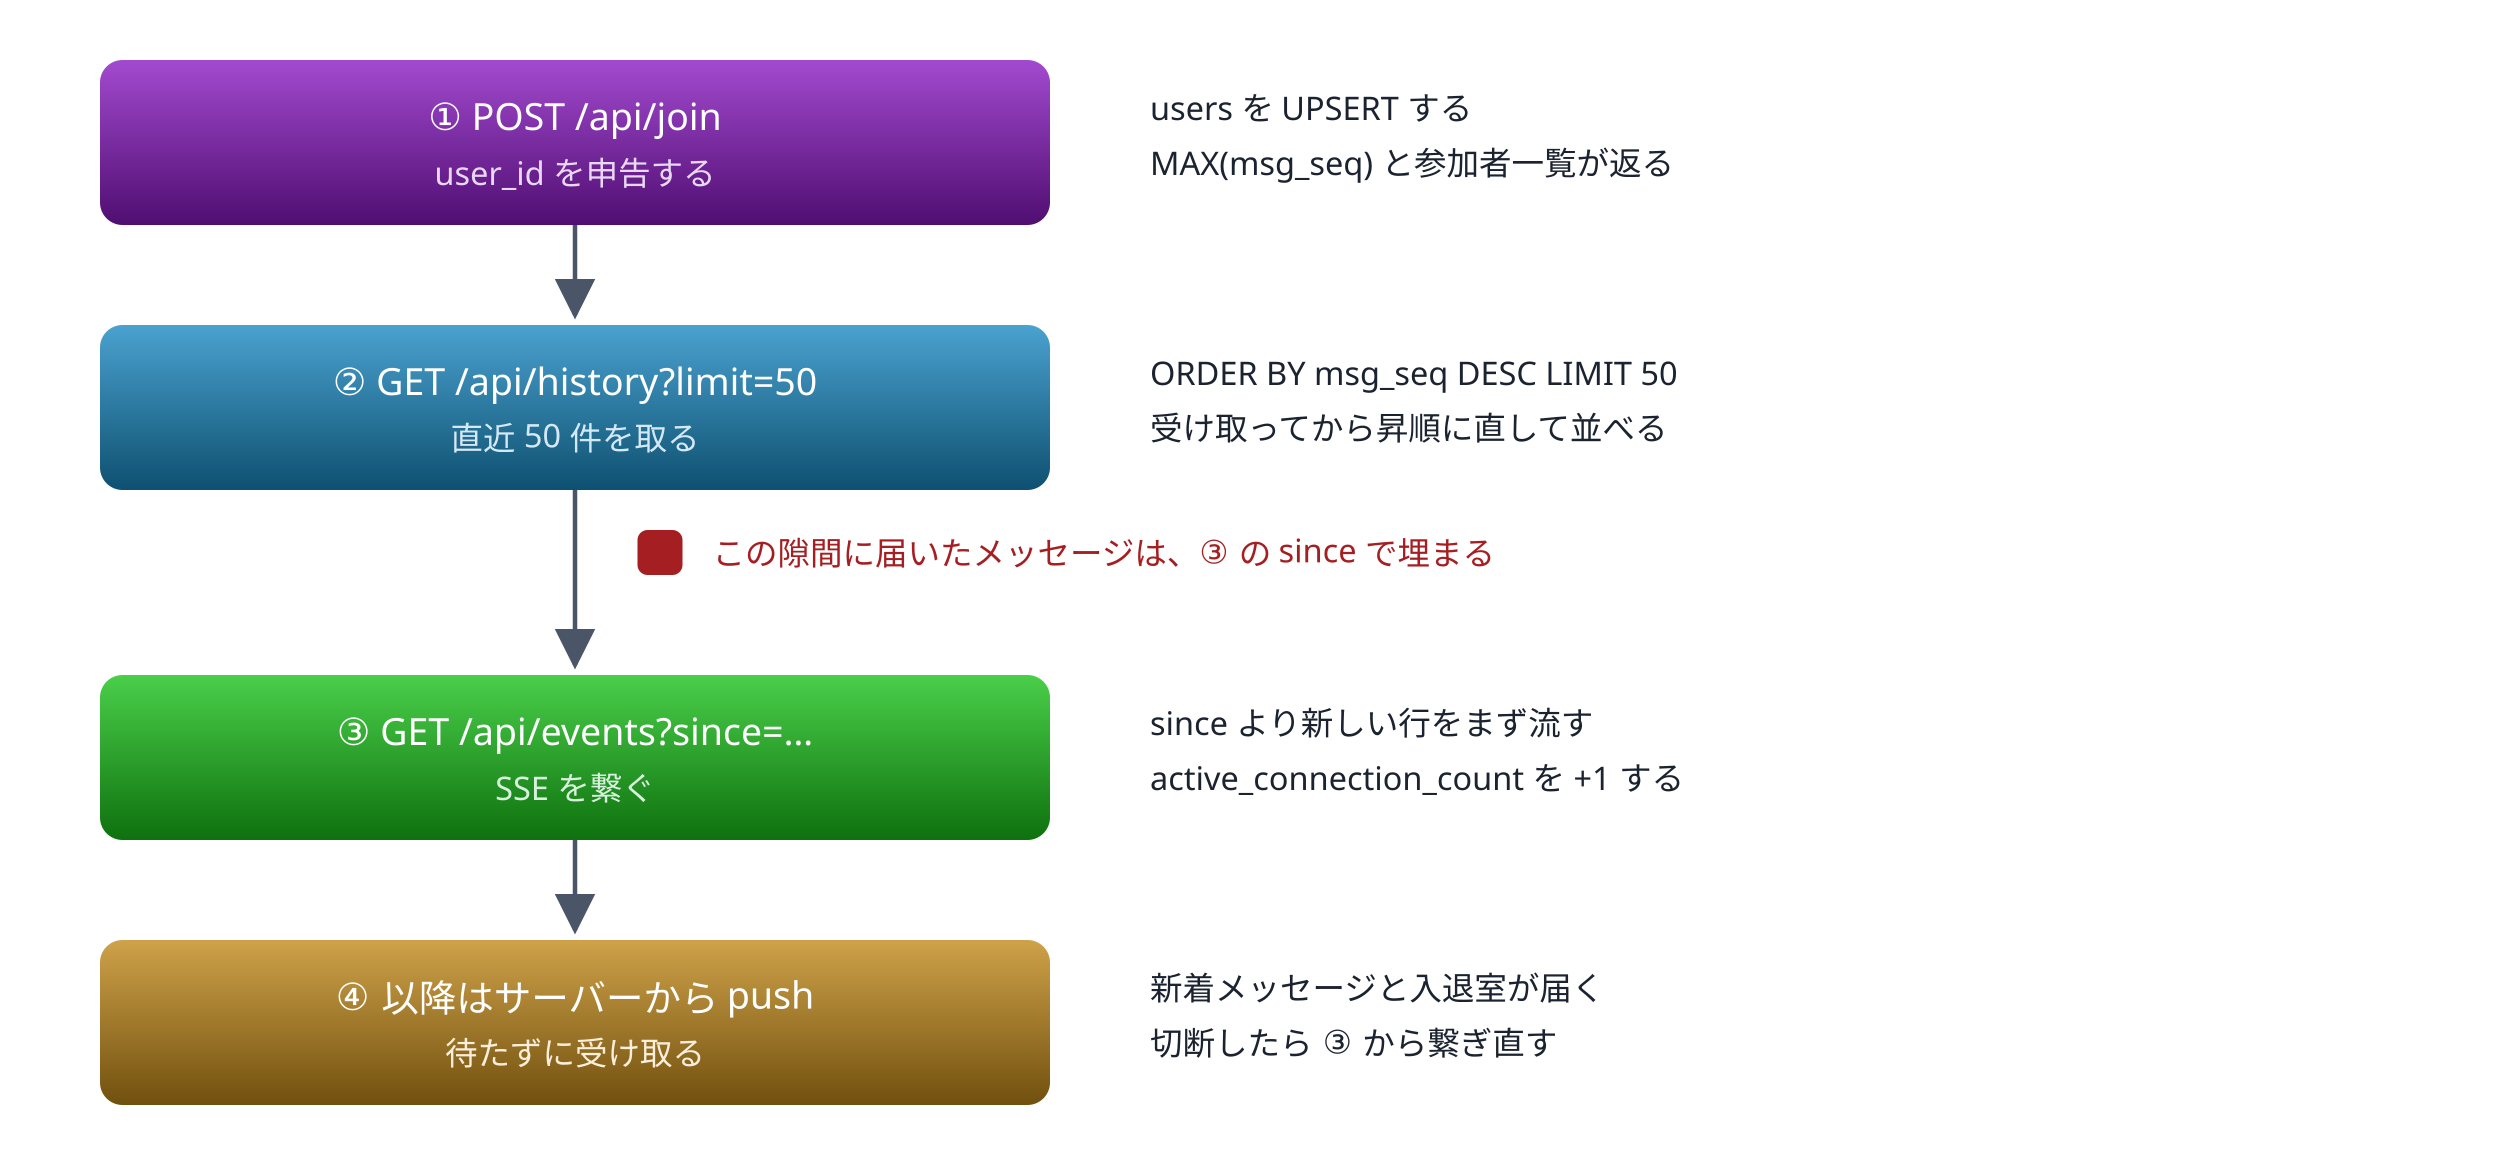
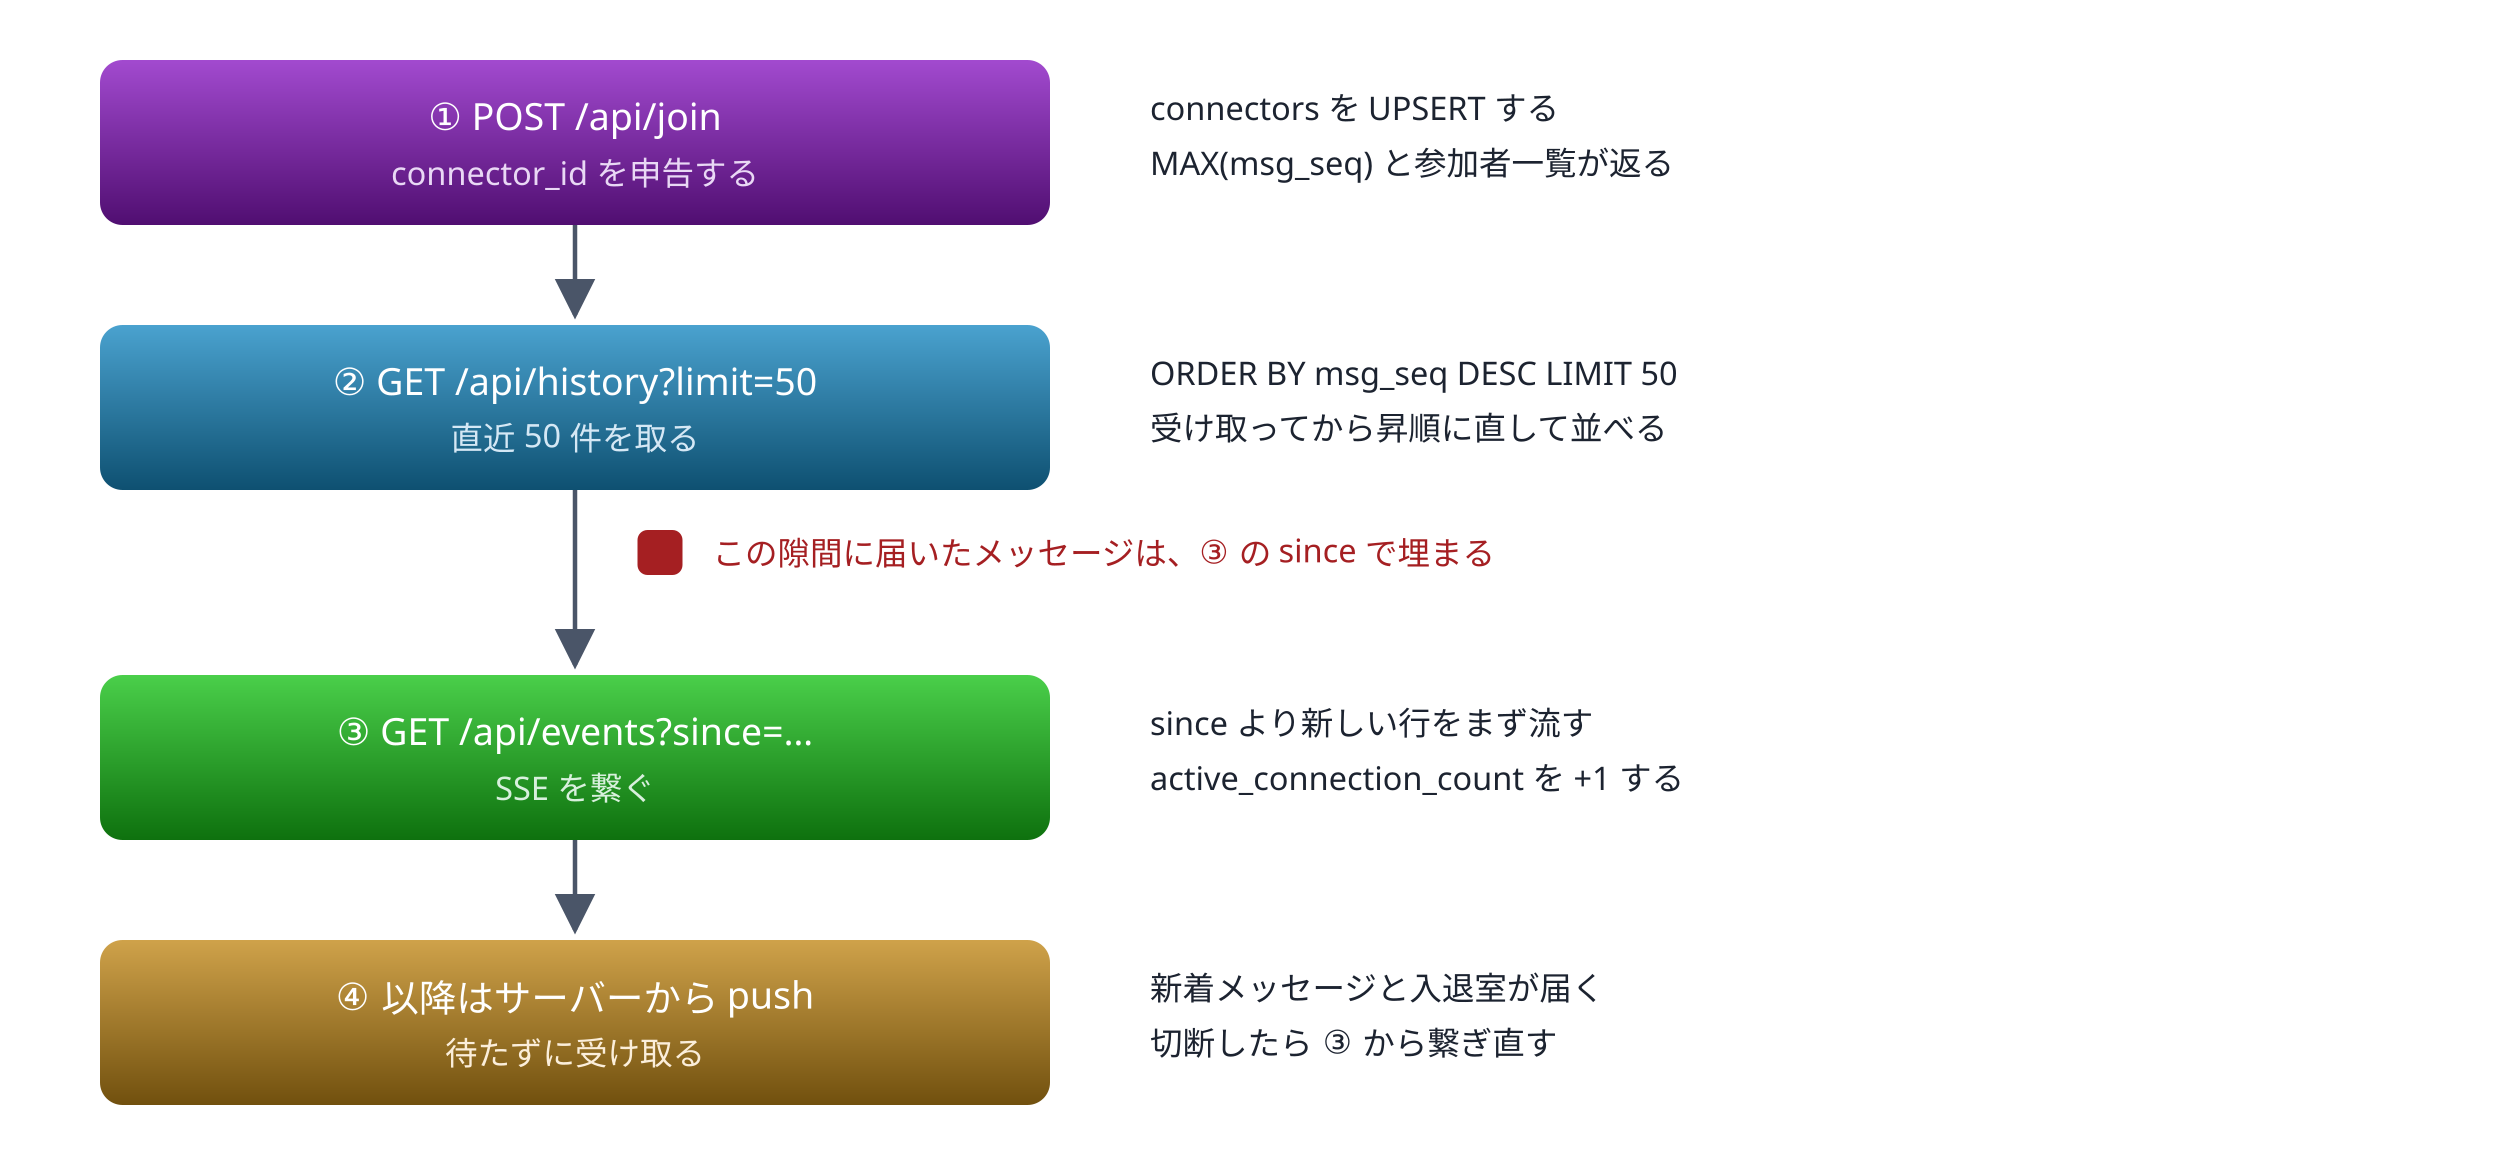
<svg xmlns="http://www.w3.org/2000/svg" viewBox="0 0 1000 470" width="1000" height="470" role="img" aria-label="ブラウザ起動時のシーケンス">
  <defs>
    <linearGradient id="i1" x1="0" y1="1" x2="0" y2="0">
      <stop offset="0" stop-color="hsl(280, 78%, 25%)" />
      <stop offset="1" stop-color="hsl(280, 58%, 55%)" />
    </linearGradient>
    <linearGradient id="i2" x1="0" y1="1" x2="0" y2="0">
      <stop offset="0" stop-color="hsl(200, 78%, 25%)" />
      <stop offset="1" stop-color="hsl(200, 58%, 55%)" />
    </linearGradient>
    <linearGradient id="i3" x1="0" y1="1" x2="0" y2="0">
      <stop offset="0" stop-color="hsl(120, 78%, 25%)" />
      <stop offset="1" stop-color="hsl(120, 58%, 55%)" />
    </linearGradient>
    <linearGradient id="i4" x1="0" y1="1" x2="0" y2="0">
      <stop offset="0" stop-color="hsl(40, 78%, 25%)" />
      <stop offset="1" stop-color="hsl(40, 58%, 55%)" />
    </linearGradient>
    <marker id="i5" markerWidth="9" markerHeight="9" refX="8" refY="4.5" orient="auto">
      <path d="M0,0 L9,4.5 L0,9 z" fill="#4a5568" />
    </marker>
  </defs>
  <rect width="100%" height="100%" fill="#ffffff" />
  <rect width="1000" height="470" fill="#ffffff" />
  <rect x="40" y="24" width="380" height="66" rx="9" fill="url(#i1)" />
  <text x="230" y="52" text-anchor="middle" fill="#fff" font-size="15" font-family="sans-serif">① POST /api/join</text>
-   <text x="230" y="74" text-anchor="middle" fill="#e9d8f5" font-size="13" font-family="sans-serif">user_id を申告する</text>
-   <text x="460" y="48" fill="#1c2330" font-size="13" font-family="sans-serif">users を UPSERT する</text>
+   <text x="230" y="74" text-anchor="middle" fill="#e9d8f5" font-size="13" font-family="sans-serif">connector_id を申告する</text>
+   <text x="460" y="48" fill="#1c2330" font-size="13" font-family="sans-serif">connectors を UPSERT する</text>
  <text x="460" y="70" fill="#1c2330" font-size="13" font-family="sans-serif">MAX(msg_seq) と参加者一覧が返る</text>
  <line x1="230" y1="90" x2="230" y2="126" stroke="#4a5568" stroke-width="1.8" marker-end="url(#i5)" />
  <rect x="40" y="130" width="380" height="66" rx="9" fill="url(#i2)" />
  <text x="230" y="158" text-anchor="middle" fill="#fff" font-size="15" font-family="sans-serif">② GET /api/history?limit=50</text>
  <text x="230" y="180" text-anchor="middle" fill="#d5e8f5" font-size="13" font-family="sans-serif">直近 50 件を取る</text>
  <text x="460" y="154" fill="#1c2330" font-size="13" font-family="sans-serif">ORDER BY msg_seq DESC LIMIT 50</text>
  <text x="460" y="176" fill="#1c2330" font-size="13" font-family="sans-serif">受け取ってから昇順に直して並べる</text>
  <line x1="230" y1="196" x2="230" y2="266" stroke="#4a5568" stroke-width="1.8" marker-end="url(#i5)" />
  <rect x="255" y="212" width="18" height="18" rx="4" fill="#a51f22" />
  <text x="285" y="226" fill="#a51f22" font-size="13" font-family="sans-serif">この隙間に届いたメッセージは、③ の since で埋まる</text>
  <rect x="40" y="270" width="380" height="66" rx="9" fill="url(#i3)" />
  <text x="230" y="298" text-anchor="middle" fill="#fff" font-size="15" font-family="sans-serif">③ GET /api/events?since=…</text>
  <text x="230" y="320" text-anchor="middle" fill="#d8f0dd" font-size="13" font-family="sans-serif">SSE を繋ぐ</text>
  <text x="460" y="294" fill="#1c2330" font-size="13" font-family="sans-serif">since より新しい行をまず流す</text>
  <text x="460" y="316" fill="#1c2330" font-size="13" font-family="sans-serif">active_connection_count を +1 する</text>
  <line x1="230" y1="336" x2="230" y2="372" stroke="#4a5568" stroke-width="1.8" marker-end="url(#i5)" />
  <rect x="40" y="376" width="380" height="66" rx="9" fill="url(#i4)" />
  <text x="230" y="404" text-anchor="middle" fill="#fff" font-size="15" font-family="sans-serif">④ 以降はサーバーから push</text>
  <text x="230" y="426" text-anchor="middle" fill="#fbeeda" font-size="13" font-family="sans-serif">待たずに受け取る</text>
  <text x="460" y="400" fill="#1c2330" font-size="13" font-family="sans-serif">新着メッセージと入退室が届く</text>
  <text x="460" y="422" fill="#1c2330" font-size="13" font-family="sans-serif">切断したら ③ から繋ぎ直す</text>
</svg>
